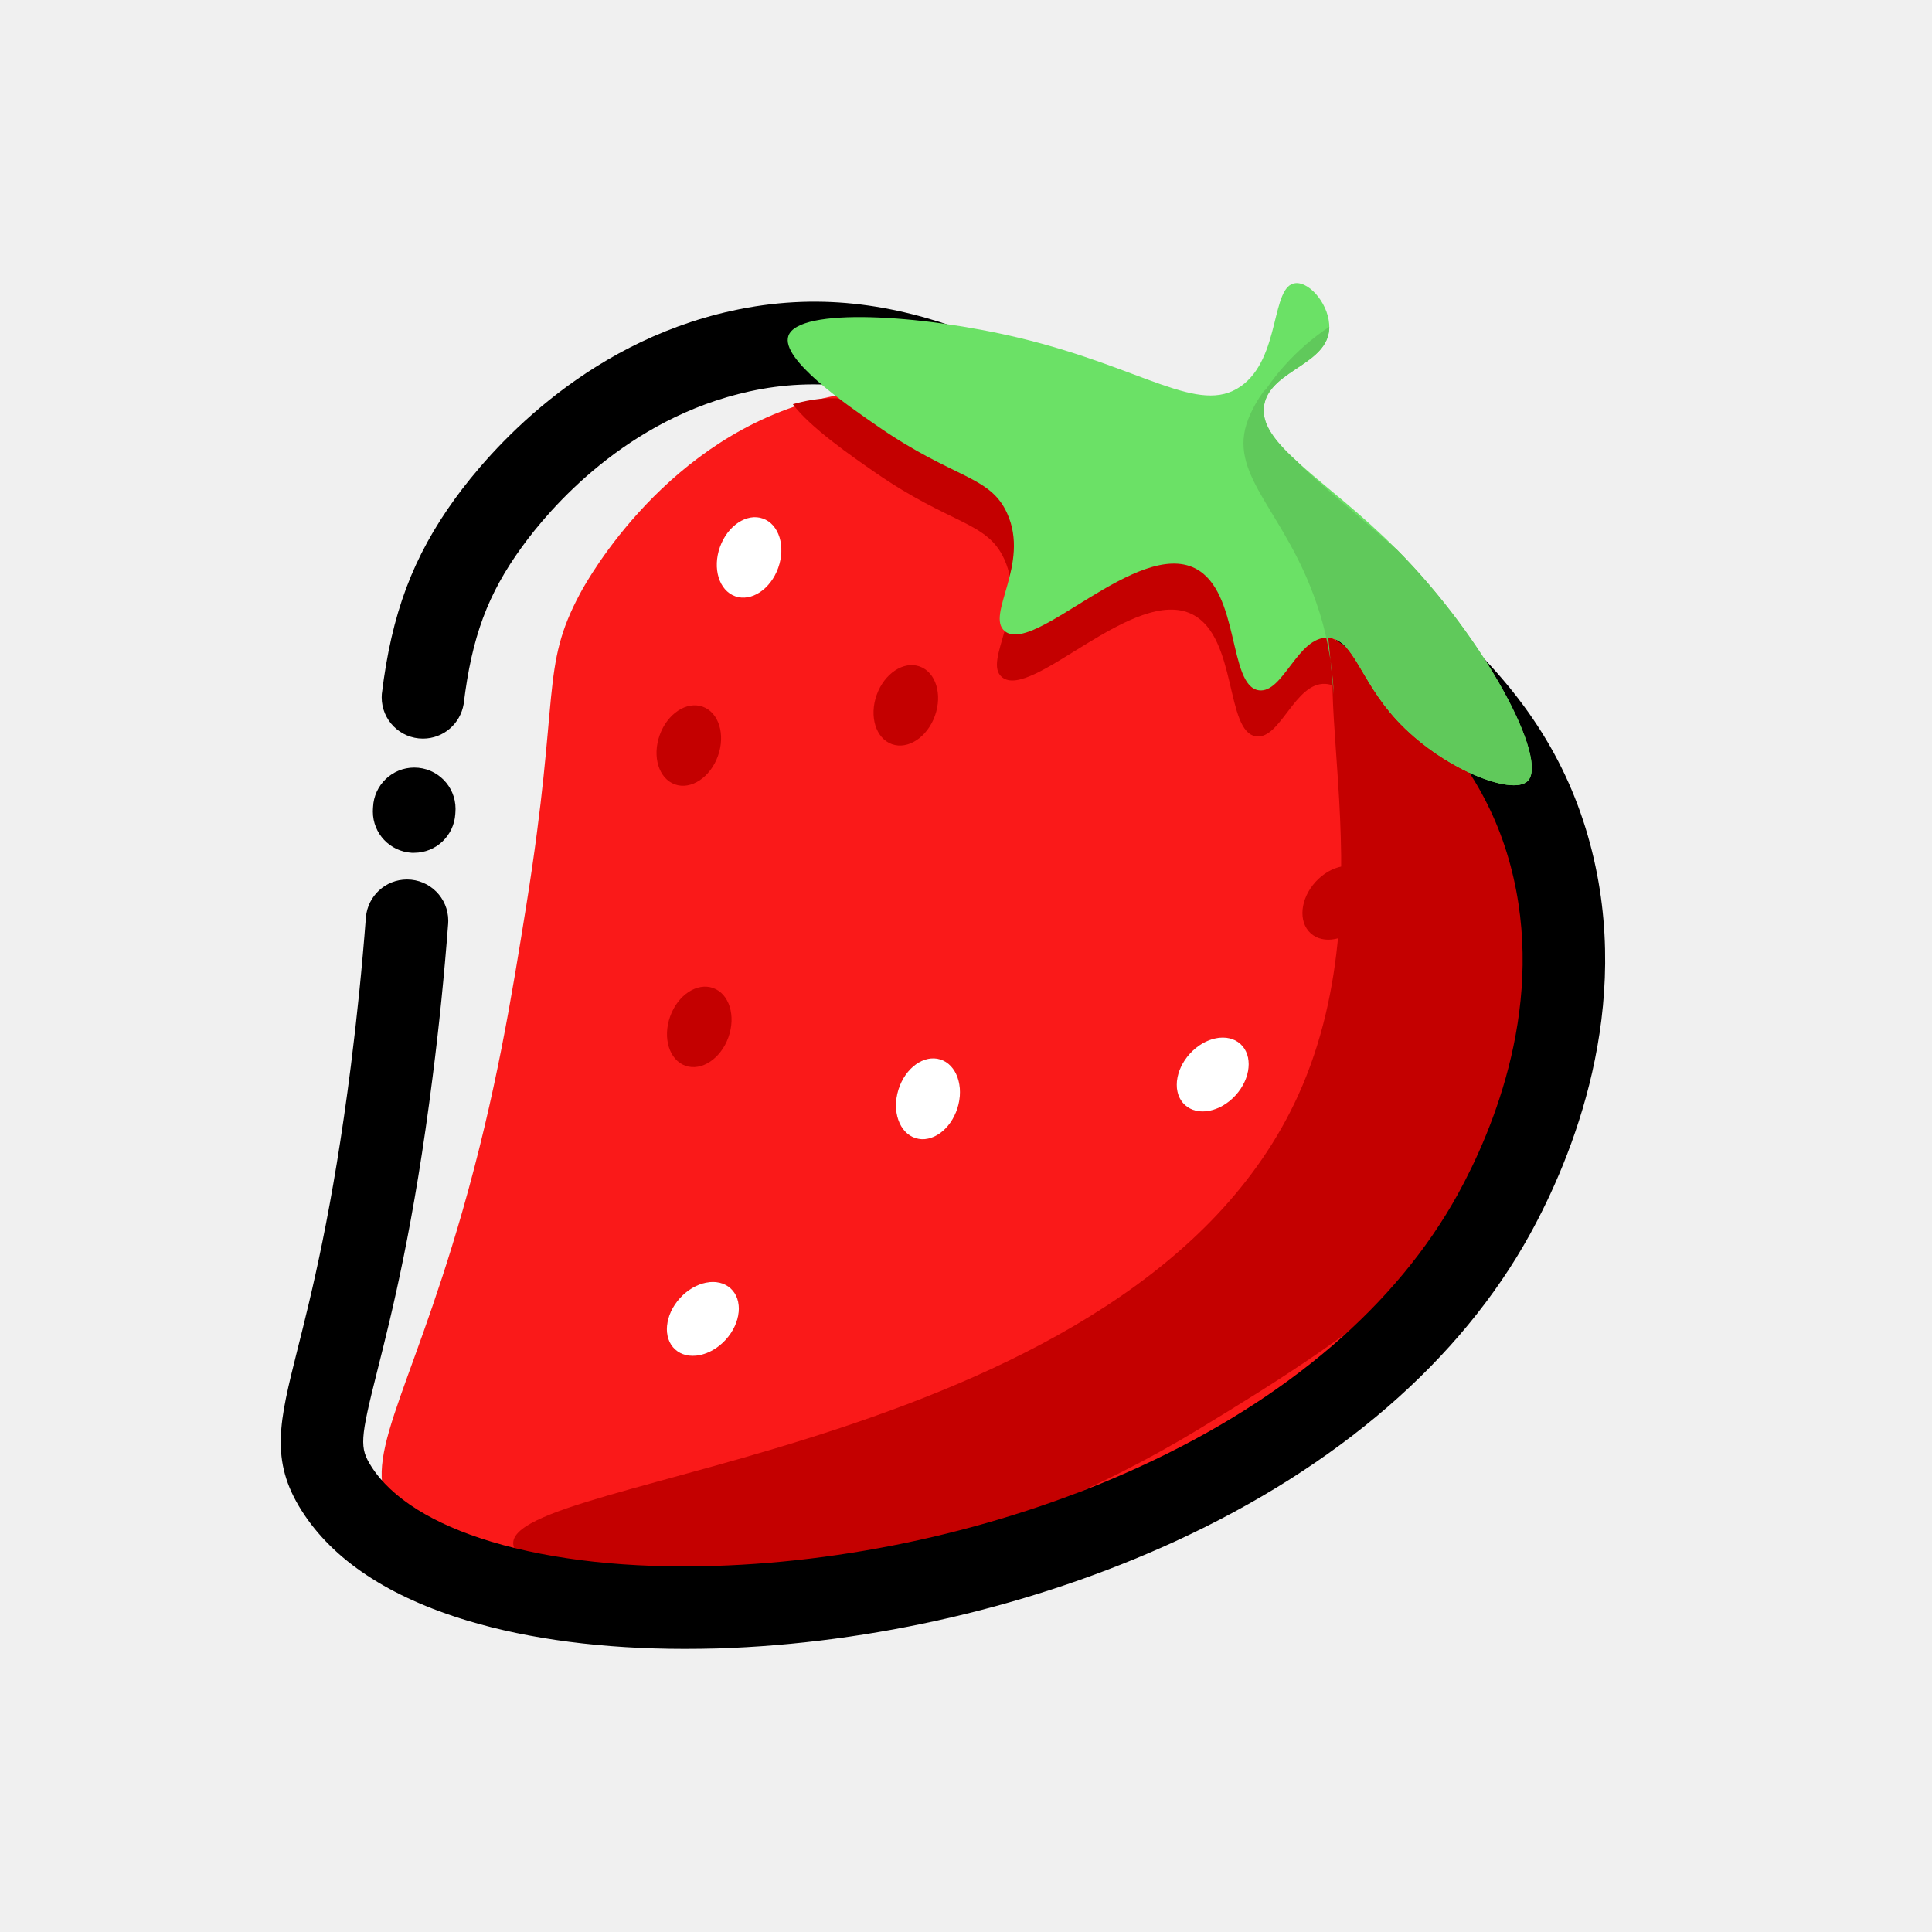
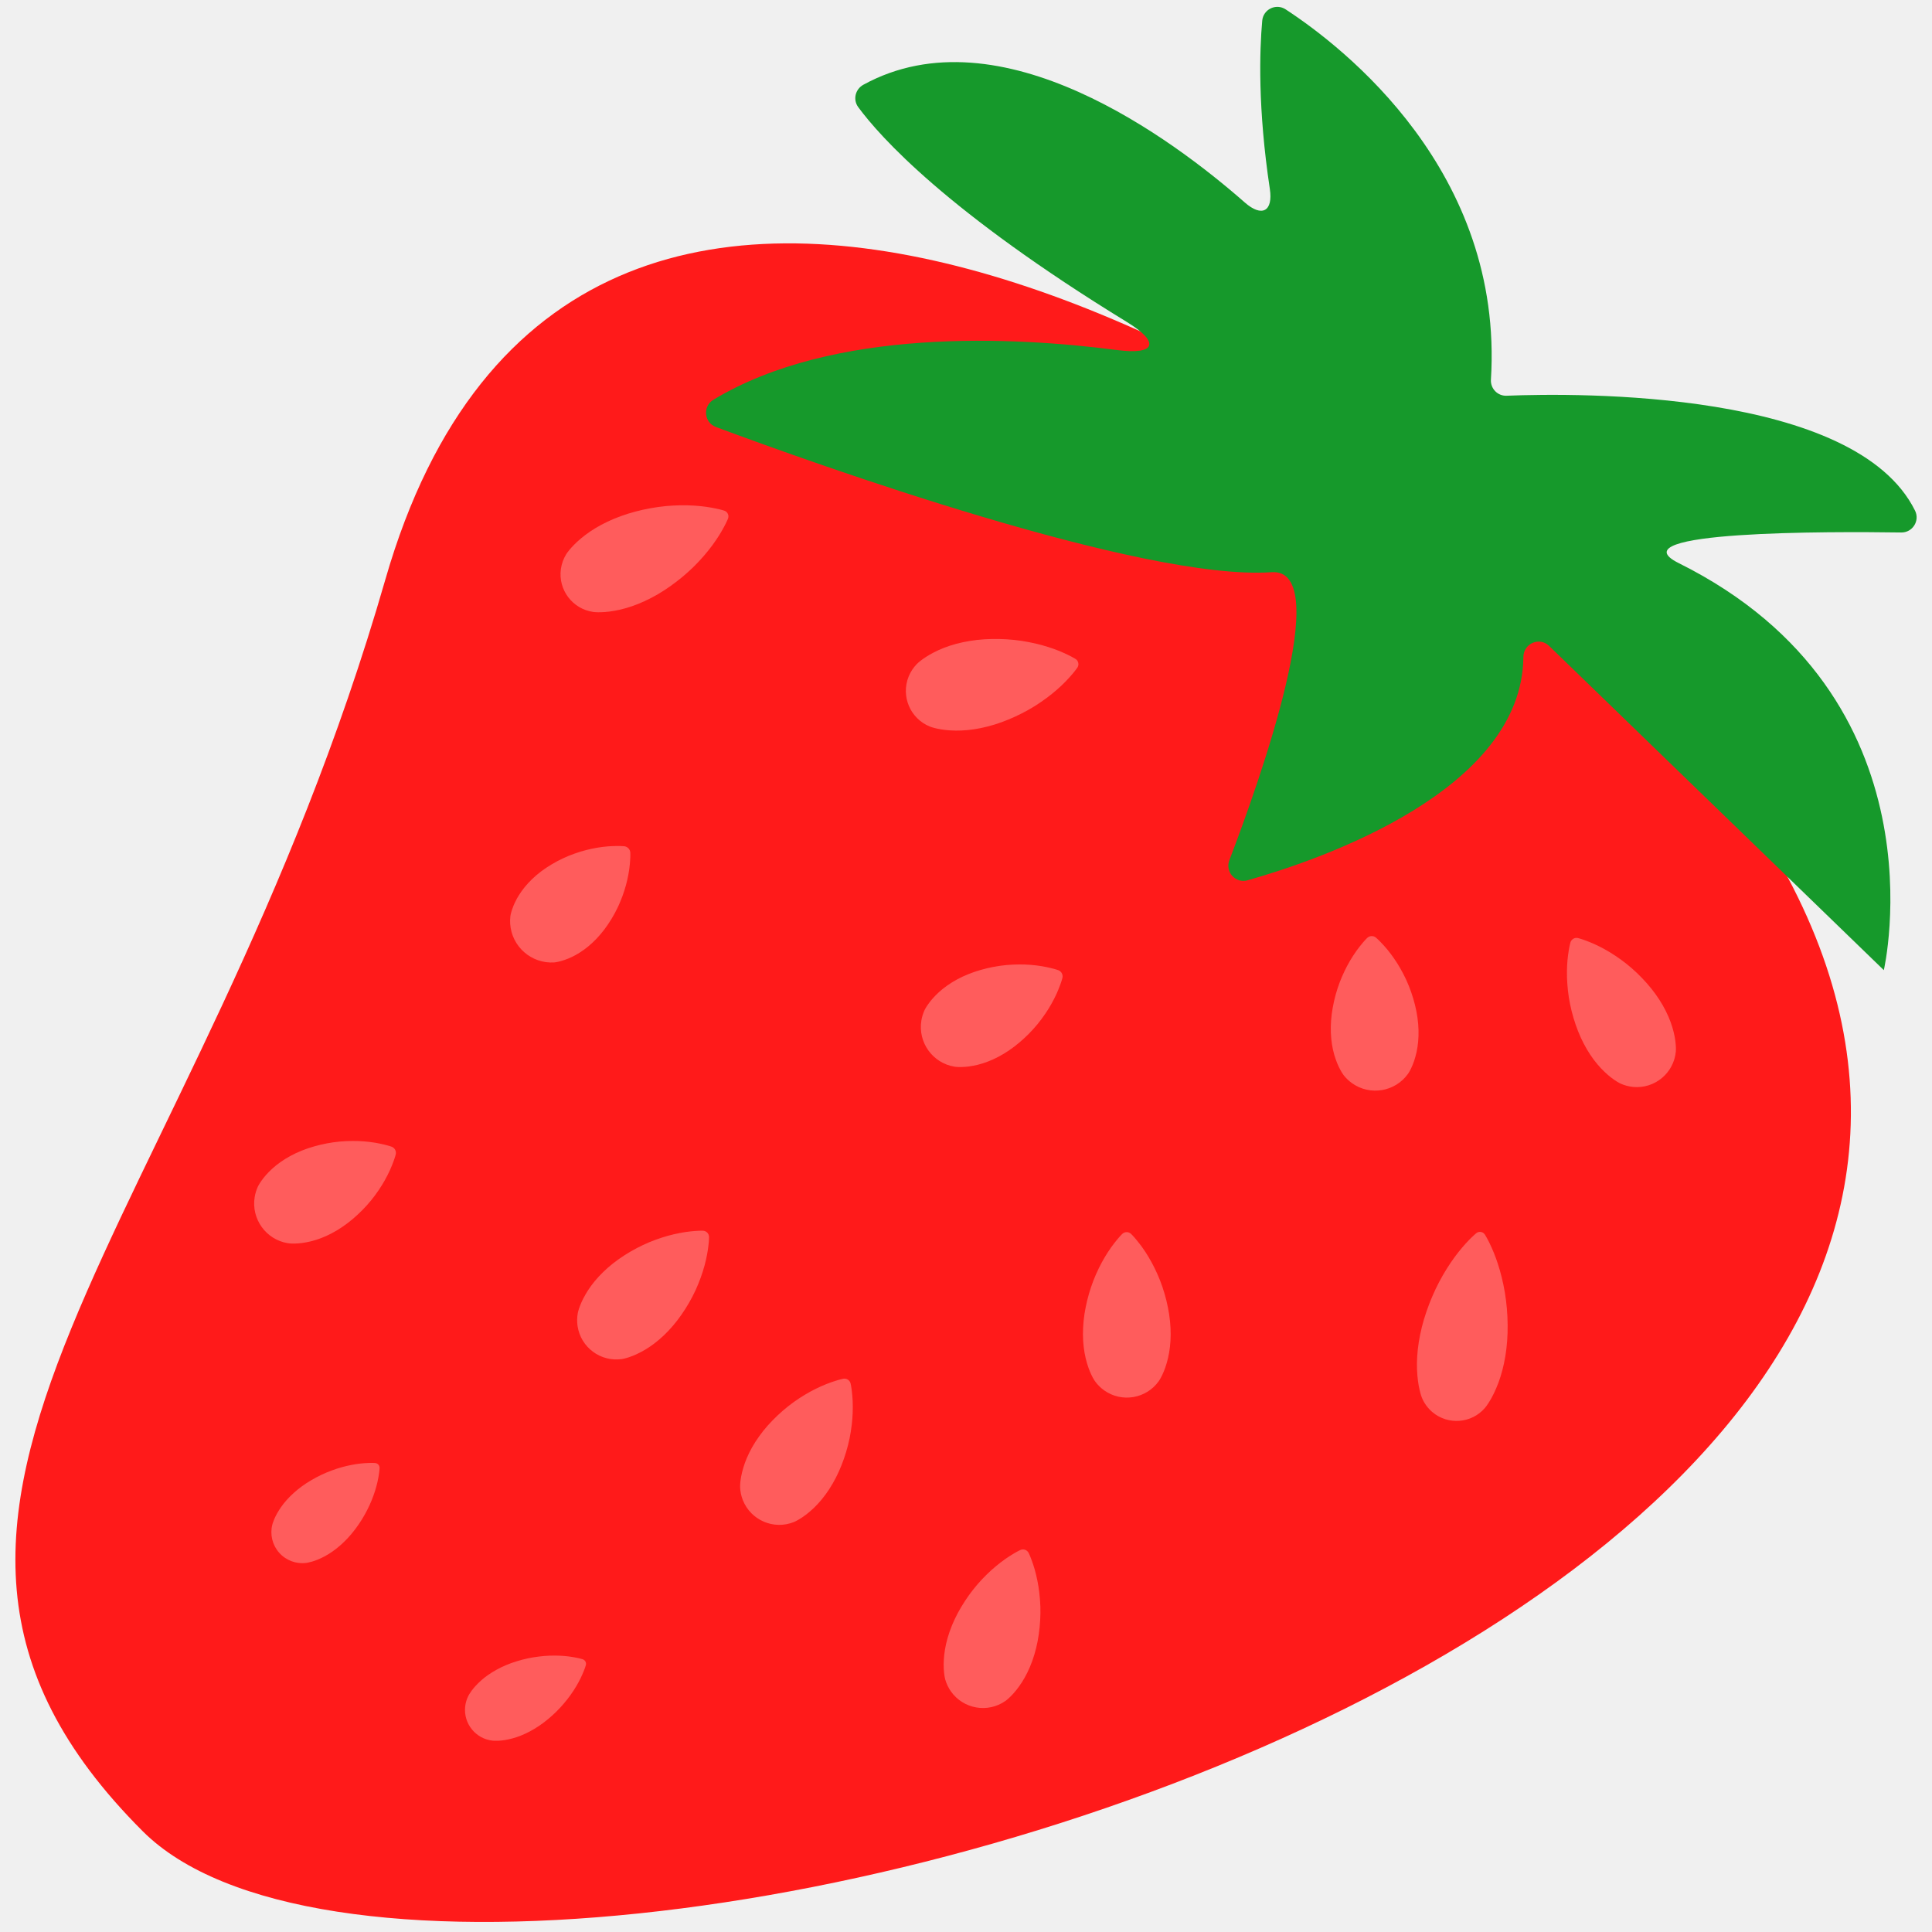
- <svg xmlns="http://www.w3.org/2000/svg" width="800px" height="800px" viewBox="0 -12.5 1049 1049" class="icon" version="1.1">
-   <path d="M250.885 645.796c-29.512 102.738-56.448 135.654-37.15 163.341 7.526 10.808 21.214 19.544 103.098 26.14 80.035 6.44 120.053 9.654 167.44 2.99 33.6-4.715 181.441-25.525 287.068-143.853 21.382-23.957 55.519-63.101 71.153-124.881 4.569-18.077 15.277-62.295 3.797-110.881-19.375-82.219-90.025-125.9-172.235-176.625-95.738-59.159-154.875-95.692-227.843-78.076-83.9 20.295-127.043 97.933-131.241 105.773-21.683 40.422-10.763 54.063-29.12 168.818-7.908 49.292-16.508 103.017-34.966 167.251z" fill="#FA1919" />
-   <path d="M432.55 206.418l-2.061 0.56c9.34 12.589 31.786 28.124 44.868 37.173 41.182 28.483 60.638 26.432 69.968 47.040 12.544 27.629-11.848 55.217-1.322 63.952 15.971 13.25 72.050-50.197 103.567-33.981 24.292 12.499 17.674 63.84 34.474 66.136 13.182 1.759 21.034-29.356 37.587-28.493 13.821 0.717 16.98 22.647 37.049 44.51 24.125 26.275 62.889 41.72 71.3 33.242 5.029-5.073 1.119-20.665-8.848-40.667-28.998-22.401-74.437-48.283-146.922-93.106-176.86-102.536-210.818-103.779-239.659-96.365z" fill="#C40000" />
-   <path d="M278.751 826.452c3.483 19.645 94.081 18.872 130.85 16.8 29.703-1.657 126.93-10.079 242.314-80.393 75.891-46.222 203.841-124.152 208.118-242.816 1.948-53.994-29.635-102.638-38.227-116.862-5.209-8.624-54.982-91-84.806-82.208-37.342 11.054 20.239 146.183-32.189 261.353-88.447 194.209-432.825 205.891-426.061 244.127z" fill="#C40000" />
-   <path d="M484.271 391.55c0.001 0 0.001 0 0.002 0.001 8.735 3.128 19.198-3.778 23.367-15.427 4.17-11.648 0.469-23.625-8.266-26.753-0.001 0-0.001 0-0.002-0.001 0 0-0.001 0-0.002-0.001-8.735-3.128-19.198 3.778-23.367 15.427-4.17 11.648-0.47 23.625 8.266 26.753 0.001 0 0.001 0 0.002 0.001z" fill="#C40000" />
-   <path d="M366.541 720.177c0.001 0.001 0.002 0.002 0.003 0.003 6.861 6.248 19.175 3.895 27.503-5.252 8.329-9.147 9.519-21.627 2.66-27.874-0.001-0.001-0.002-0.002-0.003-0.003-0.001-0.001-0.002-0.002-0.003-0.002-6.861-6.247-19.175-3.896-27.503 5.252-8.329 9.147-9.519 21.627-2.659 27.874 0.001 0.001 0.002 0.002 0.003 0.003z" fill="#C40000" />
-   <path d="M497.13 605.466c0 0 0.001 0 0.001 0 8.852 2.784 19.034-4.526 22.747-16.327 3.712-11.802-0.455-23.625-9.305-26.408 0 0-0.001 0-0.001 0 0 0-0.001 0-0.001 0-8.852-2.784-19.034 4.526-22.748 16.327-3.712 11.802 0.455 23.625 9.305 26.408s0.001 0 0.001 0z" fill="#C40000" />
-   <path d="M711.627 494.216c0.001 0.001 0.002 0.002 0.003 0.003 6.861 6.248 19.175 3.895 27.503-5.252 8.329-9.148 9.519-21.627 2.66-27.874-0.001-0.001-0.002-0.002-0.003-0.003-0.001-0.001-0.002-0.002-0.003-0.002-6.861-6.248-19.175-3.896-27.503 5.252-8.329 9.148-9.519 21.627-2.659 27.874 0.001 0.001 0.002 0.002 0.003 0.003z" fill="#C40000" />
-   <path d="M643.381 587.473c0 0 0.001 0.001 0.001 0.001 6.861 6.248 19.174 3.895 27.503-5.252 8.329-9.148 9.519-21.627 2.659-27.874 0 0-0.001-0.001-0.001-0.001 0 0-0.001-0.001-0.001-0.001-6.861-6.248-19.174-3.896-27.503 5.252-8.329 9.148-9.519 21.627-2.659 27.874s0.001 0.001 0.001 0.001z" fill="#C40000" />
-   <path d="M372.127 566.141c0.001 0 0.001 0 0.002 0.001 8.735 3.128 19.198-3.778 23.367-15.427 4.17-11.648 0.469-23.625-8.266-26.752-0.001 0-0.001 0-0.002-0.001 0 0-0.001 0-0.002-0.001-8.735-3.128-19.198 3.778-23.367 15.427-4.17 11.648-0.469 23.625 8.266 26.752 0.001 0 0.001 0 0.002 0.001z" fill="#C40000" />
-   <path d="M399.171 311.244c0.001 0 0.001 0 0.002 0.001 8.735 3.128 19.198-3.778 23.367-15.427 4.17-11.648 0.47-23.625-8.266-26.752-0.001 0-0.001 0-0.002-0.001 0 0-0.001 0-0.002-0.001-8.735-3.128-19.198 3.778-23.367 15.427-4.17 11.648-0.469 23.625 8.266 26.752 0.001 0 0.001 0 0.002 0.001z" fill="#FFFFFF" />
-   <path d="M366.541 720.177c0.001 0.001 0.002 0.002 0.003 0.003 6.861 6.248 19.175 3.895 27.503-5.252 8.329-9.147 9.519-21.627 2.66-27.874-0.001-0.001-0.002-0.002-0.003-0.003-0.001-0.001-0.002-0.002-0.003-0.002-6.861-6.247-19.175-3.896-27.503 5.252-8.329 9.147-9.519 21.627-2.659 27.874 0.001 0.001 0.002 0.002 0.003 0.003z" fill="#FFFFFF" />
-   <path d="M497.13 605.466c0 0 0.001 0 0.001 0 8.852 2.784 19.034-4.526 22.747-16.327 3.712-11.802-0.455-23.625-9.305-26.408 0 0-0.001 0-0.001 0 0 0-0.001 0-0.001 0-8.852-2.784-19.034 4.526-22.748 16.327-3.712 11.802 0.455 23.625 9.305 26.408s0.001 0 0.001 0z" fill="#FFFFFF" />
-   <path d="M747.192 490.473c0 0 0.001 0.001 0.001 0.001 6.861 6.248 19.174 3.896 27.503-5.252 8.329-9.148 9.519-21.627 2.66-27.874 0 0-0.001-0.001-0.001-0.001 0 0-0.001-0.001-0.001-0.001-6.861-6.248-19.174-3.895-27.503 5.252-8.329 9.148-9.519 21.627-2.659 27.874 0 0 0.001 0.001 0.001 0.001z" fill="#C40000" />
-   <path d="M643.381 587.473c0 0 0.001 0.001 0.001 0.001 6.861 6.248 19.174 3.895 27.503-5.252 8.329-9.148 9.519-21.627 2.659-27.874 0 0-0.001-0.001-0.001-0.001 0 0-0.001-0.001-0.001-0.001-6.861-6.248-19.174-3.896-27.503 5.252-8.329 9.148-9.519 21.627-2.659 27.874s0.001 0.001 0.001 0.001z" fill="#FFFFFF" />
-   <path d="M366.447 413.388c0.001 0 0.001 0 0.002 0.001 8.735 3.128 19.198-3.778 23.367-15.427 4.17-11.647 0.469-23.625-8.266-26.753-0.001 0-0.001 0-0.002-0.001 0 0-0.001 0-0.002-0.001-8.735-3.128-19.198 3.778-23.367 15.427-4.17 11.648-0.469 23.625 8.266 26.753 0.001 0 0.001 0 0.002 0.001z" fill="#C40000" />
-   <path d="M371.654 882.789c-43.869 0-84.236-5.22-117.6-15.277-42.907-12.902-73.259-32.994-90.249-59.764-17.394-27.407-12.052-48.586-2.408-87.036 7.65-30.329 19.219-76.16 29.12-154.561 3.36-26.735 6.059-53.144 8.164-80.729 1.061-11.477 10.645-20.395 22.311-20.395 12.371 0 22.401 10.028 22.401 22.401 0 0.496-0.017 0.99-0.048 1.477-2.158 28.258-4.901 55.396-8.386 82.814-10.192 81.166-22.155 128.577-30.073 159.959-9.453 37.487-9.733 41.866-3.259 52.046 10.909 17.17 33.488 31.36 65.307 40.891 33.264 10.012 75.107 14.56 120.96 13.115 78.659-2.453 160.822-21.65 231.359-54.051 79.61-36.524 139.104-87.617 172.257-147.706 19.23-34.922 48.508-104.587 28.538-178.853-9.946-36.96-30.608-68.32-64.961-98.616-32.906-28.963-74.727-54.309-123.201-83.653-87.362-52.92-150.45-91.158-224.964-74.827-66.852 14.65-108.64 63.84-123.503 84.382-18.638 25.693-27.217 48.832-31.662 85.311-1.787 10.736-11.005 18.818-22.113 18.818-12.371 0-22.401-10.028-22.401-22.401 0-0.624 0.025-1.242 0.075-1.852 5.315-43.7 16.863-74.479 39.855-106.187 17.92-24.639 68.32-83.9 150.181-101.843 91.975-20.149 165.122 24.181 257.735 80.282 48.16 29.176 93.654 56.738 129.55 88.335 41.328 36.379 66.316 74.705 78.669 120.613 24.058 89.432-10.079 171.272-32.558 212.096-37.766 68.555-104.419 126.247-192.753 166.859-75.847 34.843-164.159 55.484-248.642 58.117q-8.949 0.235-17.707 0.235z" fill="#000000" />
-   <path d="M224.879 450.535h-1.299c-11.813-0.692-21.128-10.44-21.128-22.365 0-0.47 0.015-0.936 0.043-1.399l0.063-1.057c0.524-11.955 10.343-21.45 22.38-21.45 12.371 0 22.401 10.029 22.401 22.401 0 0.568-0.021 1.131-0.063 1.688l-0.063 1.046c-0.689 11.804-10.422 21.116-22.332 21.134z" fill="#000000" />
-   <path d="M673.731 197.233c-22.87 16.027-52.886-10.079-120.165-26.23-53.603-12.847-120.098-16.8-125.507-1.119-4.345 12.544 30.957 36.961 48.811 49.281 41.182 28.483 60.638 26.432 69.968 47.040 12.544 27.63-11.848 55.217-1.322 63.953 15.971 13.251 72.050-50.197 103.567-33.981 24.293 12.499 17.674 63.84 34.474 66.136 13.205 1.713 21.045-29.411 37.587-28.549 13.821 0.717 16.98 22.647 37.049 44.51 24.125 26.275 62.889 41.72 71.3 33.242 11.379-11.48-22.803-76.957-70.897-125.44-38.663-39.009-77.112-57.758-72.016-79.61 4.222-18.134 34.395-21.113 35.156-40.746 0.481-12.017-10.18-25.121-18.256-24.484-13.63 1.119-7.84 40.567-29.748 56z" fill="#6BE166" />
-   <path d="M758.606 286.039c-22.647-19.812-41.978-35.538-54.958-48.541-12.321-11.278-19.443-20.833-17.058-31.069 2.902-12.466 18.066-17.775 27.519-26.253 4.29-3.852 7.403-8.366 7.639-14.492v-0.739c-17.834 11.912-32.132 27.79-41.86 46.429 16.146-23.95 1.452-8.316-3.153 6.625-8.803 28.605 21.392 48.036 38.081 97.071 5.178 14.72 8.556 31.73 9.392 49.404l-3.019-30.689c13.821 0.717 16.98 22.647 37.050 44.51 24.125 26.275 62.889 41.72 71.3 33.242 11.334-11.502-22.837-76.978-70.93-125.497z" fill="#60C95B" />
+ <svg xmlns="http://www.w3.org/2000/svg" width="800px" height="800px" viewBox="0 0 512 512" aria-hidden="true" role="img" class="iconify iconify--fxemoji" preserveAspectRatio="xMidYMid meet">
+   <path fill="#FF1A1A" d="M429.725 175.045c-74.584-74.584-277.675-194.859-327.59-21.509S-48.492 398.983 37.809 485.284s632.682-69.474 391.916-310.239z" />
+   <path fill="#FF5C5C" d="M192.935 137.43s-.083.217-.256.588c-.182.351-.416.937-.775 1.55c-.353.627-.764 1.426-1.286 2.235a42.532 42.532 0 0 1-1.791 2.635a45.306 45.306 0 0 1-2.256 2.825a51.302 51.302 0 0 1-2.659 2.851a50.459 50.459 0 0 1-6.24 5.209a42.598 42.598 0 0 1-6.817 3.976c-2.276 1.053-4.51 1.802-6.51 2.263a30.751 30.751 0 0 1-2.787.503c-.851.104-1.607.165-2.246.18c-1.272.043-2.061-.067-2.061-.067c-5.521-.765-9.377-5.862-8.611-11.384a10.285 10.285 0 0 1 1.44-3.966s.423-.676 1.271-1.624c.422-.48.953-1.021 1.579-1.607a31.293 31.293 0 0 1 2.174-1.815c1.636-1.238 3.644-2.471 5.913-3.541c2.266-1.075 4.792-1.99 7.423-2.678a50.633 50.633 0 0 1 8-1.444a51.58 51.58 0 0 1 3.893-.21a45.06 45.06 0 0 1 3.614.082c1.141.072 2.207.182 3.17.316c.956.119 1.832.317 2.54.448c.701.117 1.301.315 1.686.4c.395.106.615.181.615.181a1.605 1.605 0 0 1 .995 2.04l-.018.054zm169.396 111.117s-.157.147-.411.422c-.232.274-.651.679-1.038 1.189c-.402.511-.932 1.132-1.421 1.84a36.098 36.098 0 0 0-3.063 5.179c-.483.993-.94 2.038-1.355 3.117a37.84 37.84 0 0 0-1.856 6.738c-.416 2.287-.58 4.565-.495 6.693c.08 2.128.413 4.106.898 5.794c.249.844.517 1.616.8 2.3c.289.683.574 1.277.847 1.765c.533.977.984 1.53.984 1.53a11.053 11.053 0 0 0 2.073 1.94c4.794 3.413 11.447 2.293 14.859-2.501c0 0 .414-.582.881-1.592c.24-.505.485-1.117.728-1.818c.238-.7.453-1.489.646-2.348c.372-1.717.573-3.712.512-5.841c-.056-2.129-.371-4.391-.937-6.645a37.86 37.86 0 0 0-2.298-6.6a40.137 40.137 0 0 0-1.558-3.02a35.905 35.905 0 0 0-1.695-2.696a35.086 35.086 0 0 0-1.705-2.27c-.535-.675-1.105-1.26-1.54-1.742c-.419-.483-.865-.859-1.114-1.117c-.272-.257-.438-.394-.438-.394a1.746 1.746 0 0 0-2.304.077zm-81.86 8.566s-.201-.076-.56-.183c-.348-.087-.896-.286-1.523-.408c-.635-.136-1.425-.338-2.277-.465a36.073 36.073 0 0 0-5.994-.468a39.727 39.727 0 0 0-3.391.157a37.706 37.706 0 0 0-6.859 1.302c-2.233.634-4.348 1.49-6.218 2.504c-1.872 1.009-3.498 2.179-4.798 3.358a23.137 23.137 0 0 0-1.708 1.731c-.485.56-.892 1.078-1.209 1.537c-.641.908-.937 1.557-.937 1.557c-.373.829-.67 1.766-.824 2.706c-.952 5.81 2.985 11.292 8.795 12.244c0 0 .704.115 1.815.09a18.256 18.256 0 0 0 1.95-.147a23.084 23.084 0 0 0 2.389-.454c1.703-.422 3.581-1.121 5.462-2.113c1.884-.988 3.773-2.267 5.544-3.768a37.73 37.73 0 0 0 4.903-4.969a40.152 40.152 0 0 0 2.02-2.729a36.105 36.105 0 0 0 2.952-5.238c.369-.778.642-1.546.883-2.149c.248-.589.389-1.155.51-1.492c.111-.357.16-.567.16-.567a1.75 1.75 0 0 0-1.085-2.036zm-176.679 46.779s-.201-.076-.56-.183c-.348-.087-.896-.286-1.523-.408c-.635-.136-1.425-.338-2.277-.465a36.073 36.073 0 0 0-5.994-.468a39.727 39.727 0 0 0-3.391.157a37.706 37.706 0 0 0-6.859 1.302c-2.233.634-4.348 1.49-6.218 2.504c-1.872 1.009-3.498 2.179-4.798 3.358a23.137 23.137 0 0 0-1.708 1.731c-.485.56-.892 1.078-1.209 1.537c-.641.908-.937 1.557-.937 1.557c-.373.829-.67 1.766-.824 2.706c-.952 5.81 2.985 11.292 8.795 12.244c0 0 .704.115 1.815.09a18.256 18.256 0 0 0 1.95-.147a23.084 23.084 0 0 0 2.389-.454c1.703-.422 3.581-1.121 5.462-2.113c1.884-.988 3.773-2.267 5.544-3.768a37.73 37.73 0 0 0 4.903-4.969a40.152 40.152 0 0 0 2.02-2.729a36.105 36.105 0 0 0 2.952-5.238c.369-.778.642-1.546.883-2.149c.248-.589.389-1.155.51-1.492c.111-.357.16-.567.16-.567a1.748 1.748 0 0 0-1.085-2.036zm61.663-79.623s-.209-.025-.574-.041c-.35-.001-.917-.06-1.538-.027c-.632.021-1.427.016-2.259.097a34.27 34.27 0 0 0-5.736.973a31.893 31.893 0 0 0-3.118.96c-1.059.357-2.084.799-3.101 1.274a32.971 32.971 0 0 0-2.957 1.574c-1.91 1.13-3.648 2.443-5.113 3.847c-1.468 1.401-2.66 2.897-3.547 4.322a18.215 18.215 0 0 0-1.812 3.794c-.179.5-.266.949-.347 1.233c-.072.293-.094.467-.094.467a11.77 11.77 0 0 0-.058 2.053c.397 6.063 5.634 10.655 11.696 10.258c0 0 .175-.011.471-.067c.288-.065.741-.126 1.251-.277a18.21 18.21 0 0 0 3.89-1.596c1.473-.805 3.034-1.911 4.515-3.298c1.484-1.384 2.893-3.044 4.128-4.888a33.035 33.035 0 0 0 1.738-2.863c.531-.989 1.03-1.987 1.446-3.024a31.52 31.52 0 0 0 1.134-3.059a34.384 34.384 0 0 0 1.294-5.671c.127-.826.167-1.62.224-2.25c.067-.618.04-1.188.059-1.537c.004-.365-.009-.576-.009-.576a1.796 1.796 0 0 0-1.583-1.678zm120.072-47.365a1.631 1.631 0 0 0-.474-2.257s-.192-.125-.543-.32c-.346-.173-.871-.506-1.508-.784c-.641-.294-1.427-.691-2.304-1.032a40.612 40.612 0 0 0-2.929-1.052a43.326 43.326 0 0 0-3.4-.929a49.13 49.13 0 0 0-3.726-.71a47.599 47.599 0 0 0-7.876-.477a39.963 39.963 0 0 0-7.597.856c-2.376.506-4.541 1.231-6.355 2.049c-.906.415-1.728.834-2.448 1.251c-.718.422-1.338.822-1.84 1.189c-1.007.721-1.553 1.278-1.553 1.278a10.415 10.415 0 0 0-2.172 3.32c-2.106 5.22.418 11.158 5.637 13.264c0 0 .723.292 1.935.549c.607.135 1.335.254 2.163.353c.826.094 1.747.148 2.744.166c1.99.022 4.264-.18 6.644-.668a39.981 39.981 0 0 0 7.304-2.258a47.773 47.773 0 0 0 7.026-3.591a48.707 48.707 0 0 0 3.13-2.143a43.315 43.315 0 0 0 2.743-2.212a40.958 40.958 0 0 0 2.263-2.137c.668-.663 1.229-1.342 1.699-1.868c.472-.51.82-1.025 1.068-1.323c.243-.32.369-.511.369-.511v-.003zm11.894 150.083s-.161.153-.424.439c-.24.286-.672.706-1.074 1.24c-.418.534-.967 1.183-1.478 1.927a38.243 38.243 0 0 0-1.625 2.498a39.821 39.821 0 0 0-1.6 2.956a44.466 44.466 0 0 0-1.452 3.298a42.827 42.827 0 0 0-2.067 7.167a35.521 35.521 0 0 0-.706 7.165c.013 2.286.283 4.42.715 6.248c.223.914.465 1.752.727 2.495c.268.743.533 1.39.791 1.923c.501 1.066.936 1.675.936 1.675a10.62 10.62 0 0 0 2.455 2.447c4.683 3.318 11.17 2.211 14.487-2.473c0 0 .432-.61.931-1.678c.256-.534.52-1.182.785-1.926c.26-.743.5-1.582.72-2.497c.426-1.83.69-3.964.696-6.25c.011-2.286-.232-4.725-.727-7.163a42.767 42.767 0 0 0-2.089-7.161a44.86 44.86 0 0 0-1.462-3.294a39.89 39.89 0 0 0-1.609-2.951a38.157 38.157 0 0 0-1.632-2.493c-.514-.742-1.064-1.389-1.484-1.922c-.404-.533-.837-.951-1.078-1.237c-.263-.285-.425-.438-.425-.438a1.691 1.691 0 0 0-2.311.005zm-27.001 83.771s-.203.09-.547.271c-.322.189-.87.44-1.428.808c-.573.363-1.307.79-2.038 1.32a39.837 39.837 0 0 0-4.866 4.059a44.857 44.857 0 0 0-2.474 2.621a42.81 42.81 0 0 0-4.349 6.06a35.52 35.52 0 0 0-3.066 6.514c-.754 2.159-1.214 4.259-1.42 6.127a26.384 26.384 0 0 0-.151 2.594c.003.789.037 1.488.101 2.077c.115 1.173.32 1.892.32 1.892a10.609 10.609 0 0 0 1.493 3.128c3.301 4.695 9.783 5.825 14.478 2.524c0 0 .612-.43 1.439-1.269c.42-.417.886-.94 1.385-1.551a26.198 26.198 0 0 0 1.515-2.111c1.015-1.581 1.978-3.504 2.75-5.656a35.544 35.544 0 0 0 1.715-6.992c.365-2.458.501-4.997.431-7.447a44.701 44.701 0 0 0-.274-3.594a39.66 39.66 0 0 0-1.229-6.215c-.235-.872-.537-1.666-.754-2.308c-.202-.637-.47-1.177-.601-1.527c-.153-.357-.254-.555-.254-.555a1.687 1.687 0 0 0-2.176-.77zm123.006-83.705a1.563 1.563 0 0 0-2.196-.251s-.188.149-.5.435c-.295.289-.784.704-1.302 1.248a43.016 43.016 0 0 0-3.874 4.58a48.592 48.592 0 0 0-2.128 3.134a55.612 55.612 0 0 0-2.046 3.55a56.118 56.118 0 0 0-3.372 7.889a47.73 47.73 0 0 0-2.027 8.105c-.412 2.625-.541 5.115-.455 7.281c.05 1.084.134 2.084.255 2.978c.126.895.268 1.68.423 2.333c.297 1.303.612 2.072.612 2.072a10.068 10.068 0 0 0 2.727 3.77c4.165 3.567 10.434 3.082 14.001-1.083c0 0 .54-.631 1.23-1.776c.352-.571.732-1.273 1.132-2.083c.395-.811.787-1.735 1.174-2.749c.76-2.03 1.417-4.436 1.848-7.058c.435-2.621.648-5.456.613-8.332a55.991 55.991 0 0 0-.732-8.548a55.777 55.777 0 0 0-.832-4.013a49.098 49.098 0 0 0-1.04-3.642a42.951 42.951 0 0 0-2.245-5.562c-.321-.679-.656-1.226-.846-1.593c-.207-.37-.339-.57-.339-.57a.996.996 0 0 0-.081-.115zm-169.944 38.326s-.219.04-.595.137c-.357.109-.948.226-1.577.455c-.641.22-1.455.465-2.289.811a39.846 39.846 0 0 0-5.675 2.817c-1.002.6-2.015 1.26-3.015 1.975a42.738 42.738 0 0 0-5.637 4.885a35.437 35.437 0 0 0-4.494 5.625c-1.234 1.925-2.17 3.861-2.804 5.63a26.304 26.304 0 0 0-.749 2.489c-.18.769-.31 1.456-.384 2.044c-.16 1.167-.128 1.915-.128 1.915c.053 1.118.289 2.291.726 3.389c2.121 5.333 8.164 7.937 13.497 5.817c0 0 .695-.276 1.694-.9c.505-.309 1.08-.708 1.707-1.187a26.327 26.327 0 0 0 1.964-1.702c1.354-1.302 2.738-2.949 3.988-4.863a35.483 35.483 0 0 0 3.291-6.403a42.834 42.834 0 0 0 2.148-7.143a44.38 44.38 0 0 0 .568-3.559a39.785 39.785 0 0 0 .247-6.331c-.027-.902-.136-1.745-.198-2.42c-.048-.667-.184-1.254-.231-1.625c-.066-.383-.118-.599-.118-.599a1.682 1.682 0 0 0-1.936-1.257zM100.594 389.05a1.284 1.284 0 0 0-1.228-1.339l-.487-.021c-.299.008-.779-.028-1.312.015c-.541.033-1.22.049-1.937.137a31.773 31.773 0 0 0-4.974.962c-.898.251-1.826.537-2.737.888a32.823 32.823 0 0 0-5.392 2.555c-3.45 1.989-6.304 4.648-8.021 7.118a20.914 20.914 0 0 0-1.107 1.758a16.315 16.315 0 0 0-.732 1.493c-.363.875-.506 1.448-.506 1.448a8.205 8.205 0 0 0 8.998 10.124s.586-.075 1.498-.333c.455-.13.983-.316 1.568-.551c.583-.239 1.212-.54 1.876-.893c2.655-1.416 5.63-3.938 8.01-7.131a32.74 32.74 0 0 0 3.17-5.055c.455-.863.848-1.751 1.203-2.614c.355-.862.656-1.715.913-2.527c.255-.813.464-1.588.627-2.299c.172-.701.267-1.374.363-1.907c.105-.524.125-1.005.168-1.301l.036-.487l.003-.04zm315.585-139.294s-.063.213-.147.592c-.064.368-.228.948-.308 1.612c-.094.672-.243 1.508-.313 2.408c-.084.909-.139 1.91-.153 2.976a39.987 39.987 0 0 0 .098 3.359c.081 1.165.212 2.367.397 3.582c.386 2.421.99 4.89 1.805 7.238c.801 2.355 1.82 4.584 2.982 6.553c1.158 1.972 2.461 3.682 3.751 5.048a26.248 26.248 0 0 0 1.88 1.794c.604.508 1.158.935 1.648 1.268c.969.671 1.65.98 1.65.98c1.021.459 2.173.779 3.351.887c5.716.523 10.773-3.687 11.295-9.403c0 0 .068-.745-.036-1.919a20.4 20.4 0 0 0-.286-2.06a26.302 26.302 0 0 0-.629-2.521c-.549-1.797-1.391-3.776-2.531-5.757c-1.137-1.984-2.57-3.972-4.22-5.833a42.86 42.86 0 0 0-5.398-5.149a44.3 44.3 0 0 0-2.917-2.117a40.107 40.107 0 0 0-2.871-1.747a37.75 37.75 0 0 0-2.663-1.339c-.817-.385-1.617-.668-2.248-.919c-.617-.259-1.201-.403-1.553-.53a9.277 9.277 0 0 0-.587-.165a1.69 1.69 0 0 0-1.997 1.162zm-229.872 76.398s-.222-.011-.61-.002c-.373.025-.975.004-1.639.084c-.675.068-1.523.122-2.414.268a39.675 39.675 0 0 0-6.168 1.451a44.664 44.664 0 0 0-3.385 1.237a42.855 42.855 0 0 0-6.602 3.473c-2.097 1.338-4.02 2.857-5.657 4.454c-1.64 1.593-2.992 3.266-4.012 4.843a26.145 26.145 0 0 0-1.296 2.253c-.35.707-.633 1.348-.84 1.902c-.422 1.1-.56 1.835-.56 1.835a10.632 10.632 0 0 0-.065 3.466c.851 5.676 6.142 9.588 11.818 8.737c0 0 .74-.111 1.855-.491a20.372 20.372 0 0 0 1.933-.768a26.47 26.47 0 0 0 2.3-1.21c1.615-.96 3.337-2.248 4.991-3.827c1.657-1.576 3.247-3.44 4.663-5.486a42.77 42.77 0 0 0 3.718-6.466a44.198 44.198 0 0 0 1.363-3.336c.4-1.095.734-2.176 1.014-3.204c.278-1.029.5-2.008.668-2.904c.18-.885.265-1.73.359-2.402c.105-.66.106-1.263.145-1.634c.023-.388.021-.61.021-.61a1.685 1.685 0 0 0-1.6-1.663zM155.256 441.29a1.285 1.285 0 0 0-.888-1.585l-.47-.132c-.292-.061-.752-.206-1.28-.287c-.534-.092-1.199-.233-1.916-.311a30.771 30.771 0 0 0-2.375-.198a31.998 31.998 0 0 0-2.687-.007c-.932.038-1.9.103-2.867.236a32.69 32.69 0 0 0-5.834 1.25c-3.814 1.144-7.202 3.077-9.44 5.087c-.559.503-1.057.991-1.481 1.457c-.422.47-.777.902-1.055 1.285c-.555.768-.825 1.293-.825 1.293a8.35 8.35 0 0 0-.867 2.9a8.205 8.205 0 0 0 7.302 9.018s.587.062 1.534.02a16.23 16.23 0 0 0 1.653-.177a20.98 20.98 0 0 0 2.031-.439c2.909-.769 6.383-2.541 9.432-5.103a32.723 32.723 0 0 0 4.245-4.192a30.4 30.4 0 0 0 1.77-2.268a32.136 32.136 0 0 0 1.468-2.25c.435-.733.816-1.439 1.137-2.094c.328-.643.575-1.276.791-1.773c.222-.486.353-.95.462-1.228l.147-.465a.201.201 0 0 0 .013-.037z" />
+   <path fill="#16992B" d="M395.111 100.598c3.439-55.18-39.063-88.094-54.406-98.118c-2.545-1.663-5.933-.023-6.203 3.005c-.71 7.954-1.198 23.232 2.017 44.583c.897 5.958-2.098 7.578-6.625 3.601c-18.845-16.557-64.797-51.102-101.087-31.213c-2.157 1.182-2.824 3.955-1.366 5.937c5.726 7.784 23.483 27.71 71.251 56.975c8.79 5.385 7.607 8.735-2.615 7.405c-27.365-3.561-75.173-6.042-107.013 13.163c-2.887 1.742-2.502 6.043.658 7.219c25.725 9.578 112.862 40.864 147.243 38.483c17.01-1.178-3.292 55.755-11.173 76.34c-1.182 3.088 1.652 6.21 4.833 5.309c20.126-5.702 72.766-23.973 73.086-59.174c.032-3.576 4.242-5.432 6.81-2.944l88.711 85.931l.001.001c.014-.062 16.823-72.469-54.355-107.871c-17.239-8.574 40.096-8.394 58.965-8.115c2.996.044 4.994-3.1 3.666-5.785c-15.824-31.987-89.198-31.216-108.248-30.458c-2.378.096-4.298-1.898-4.15-4.274z" />
</svg>
